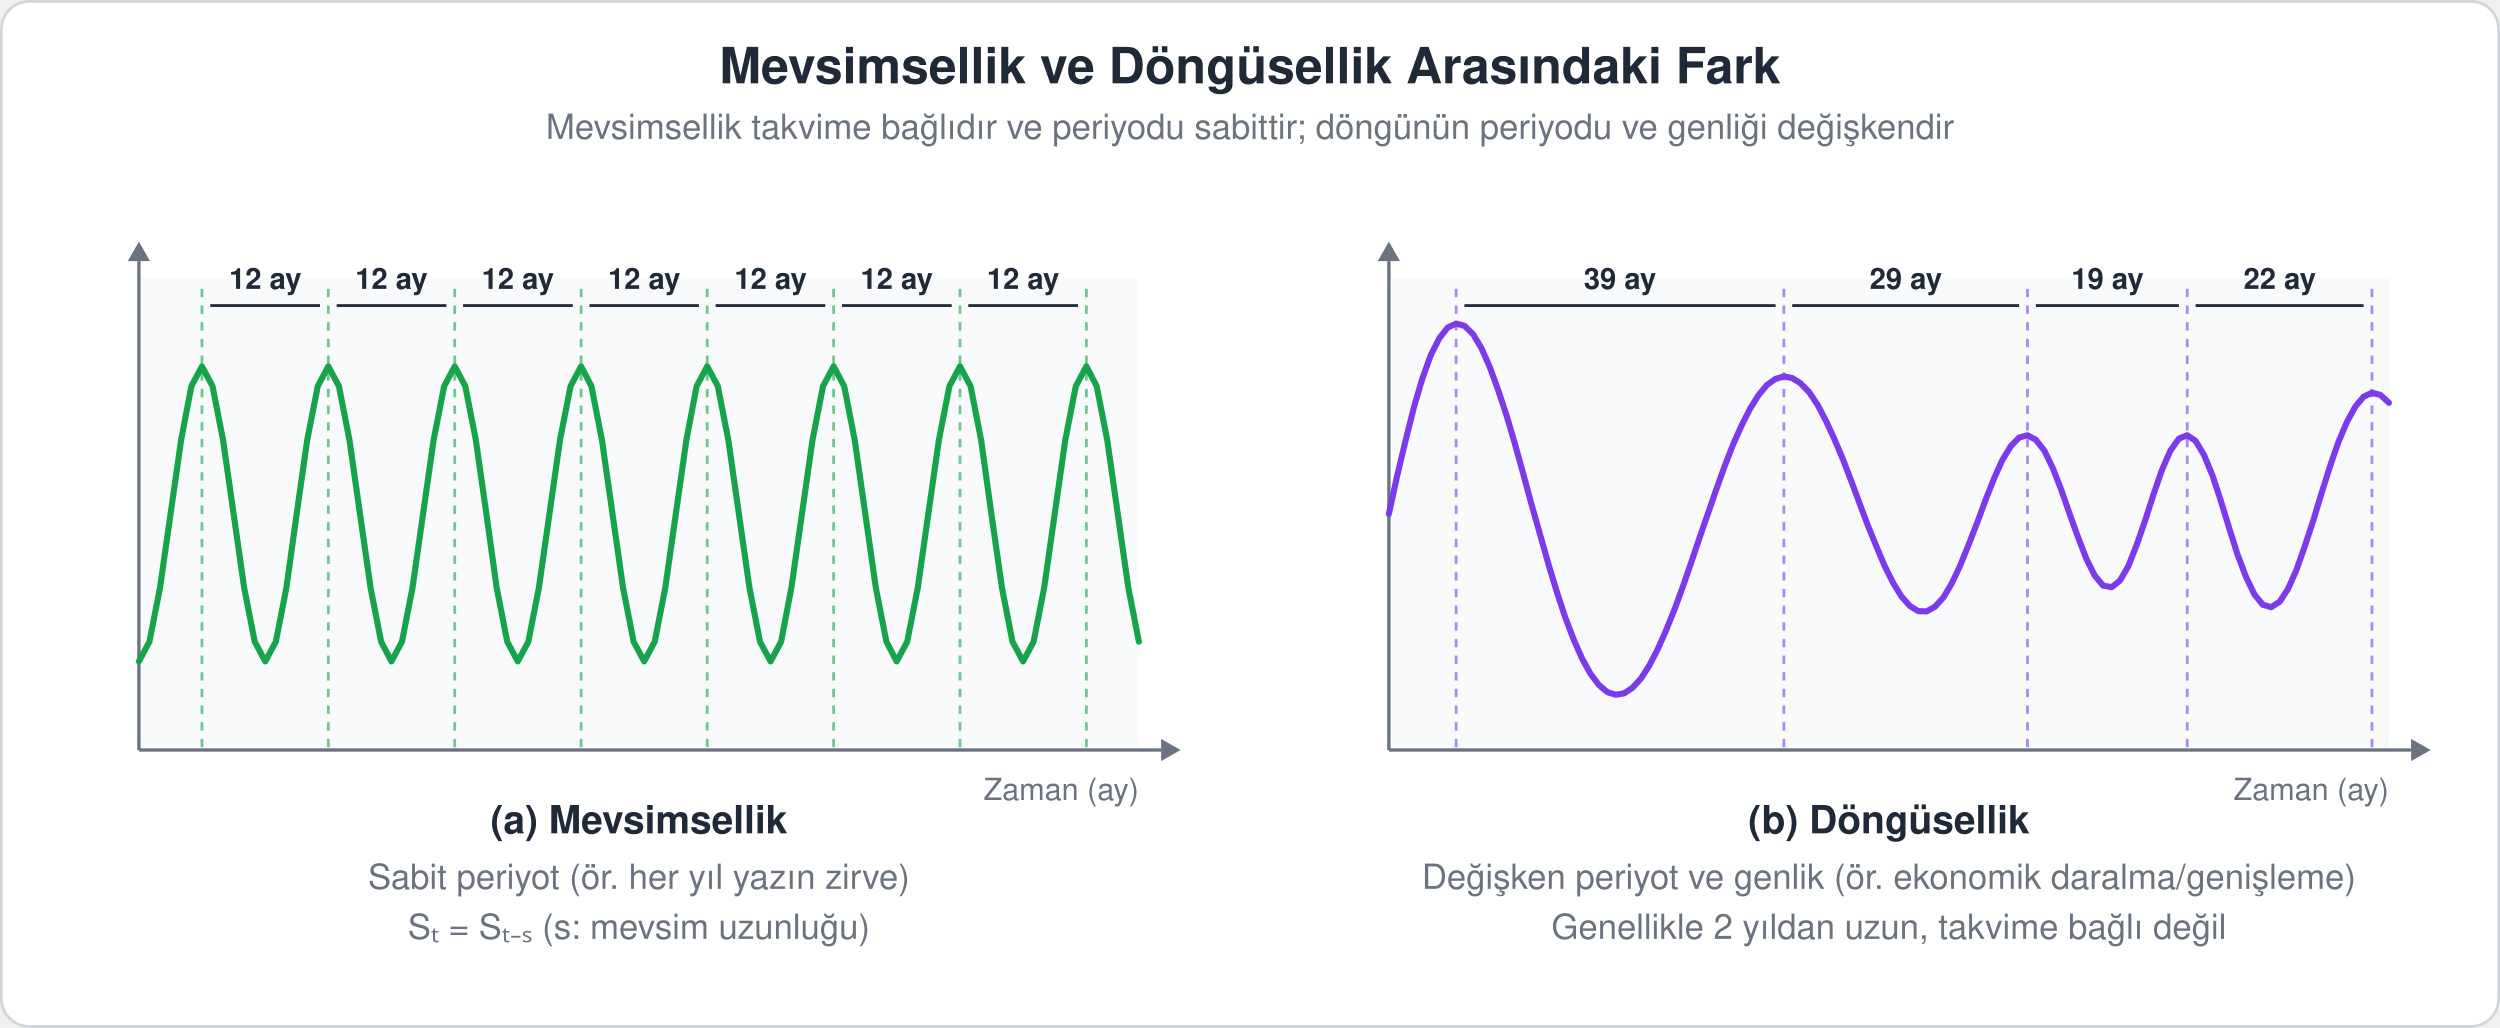
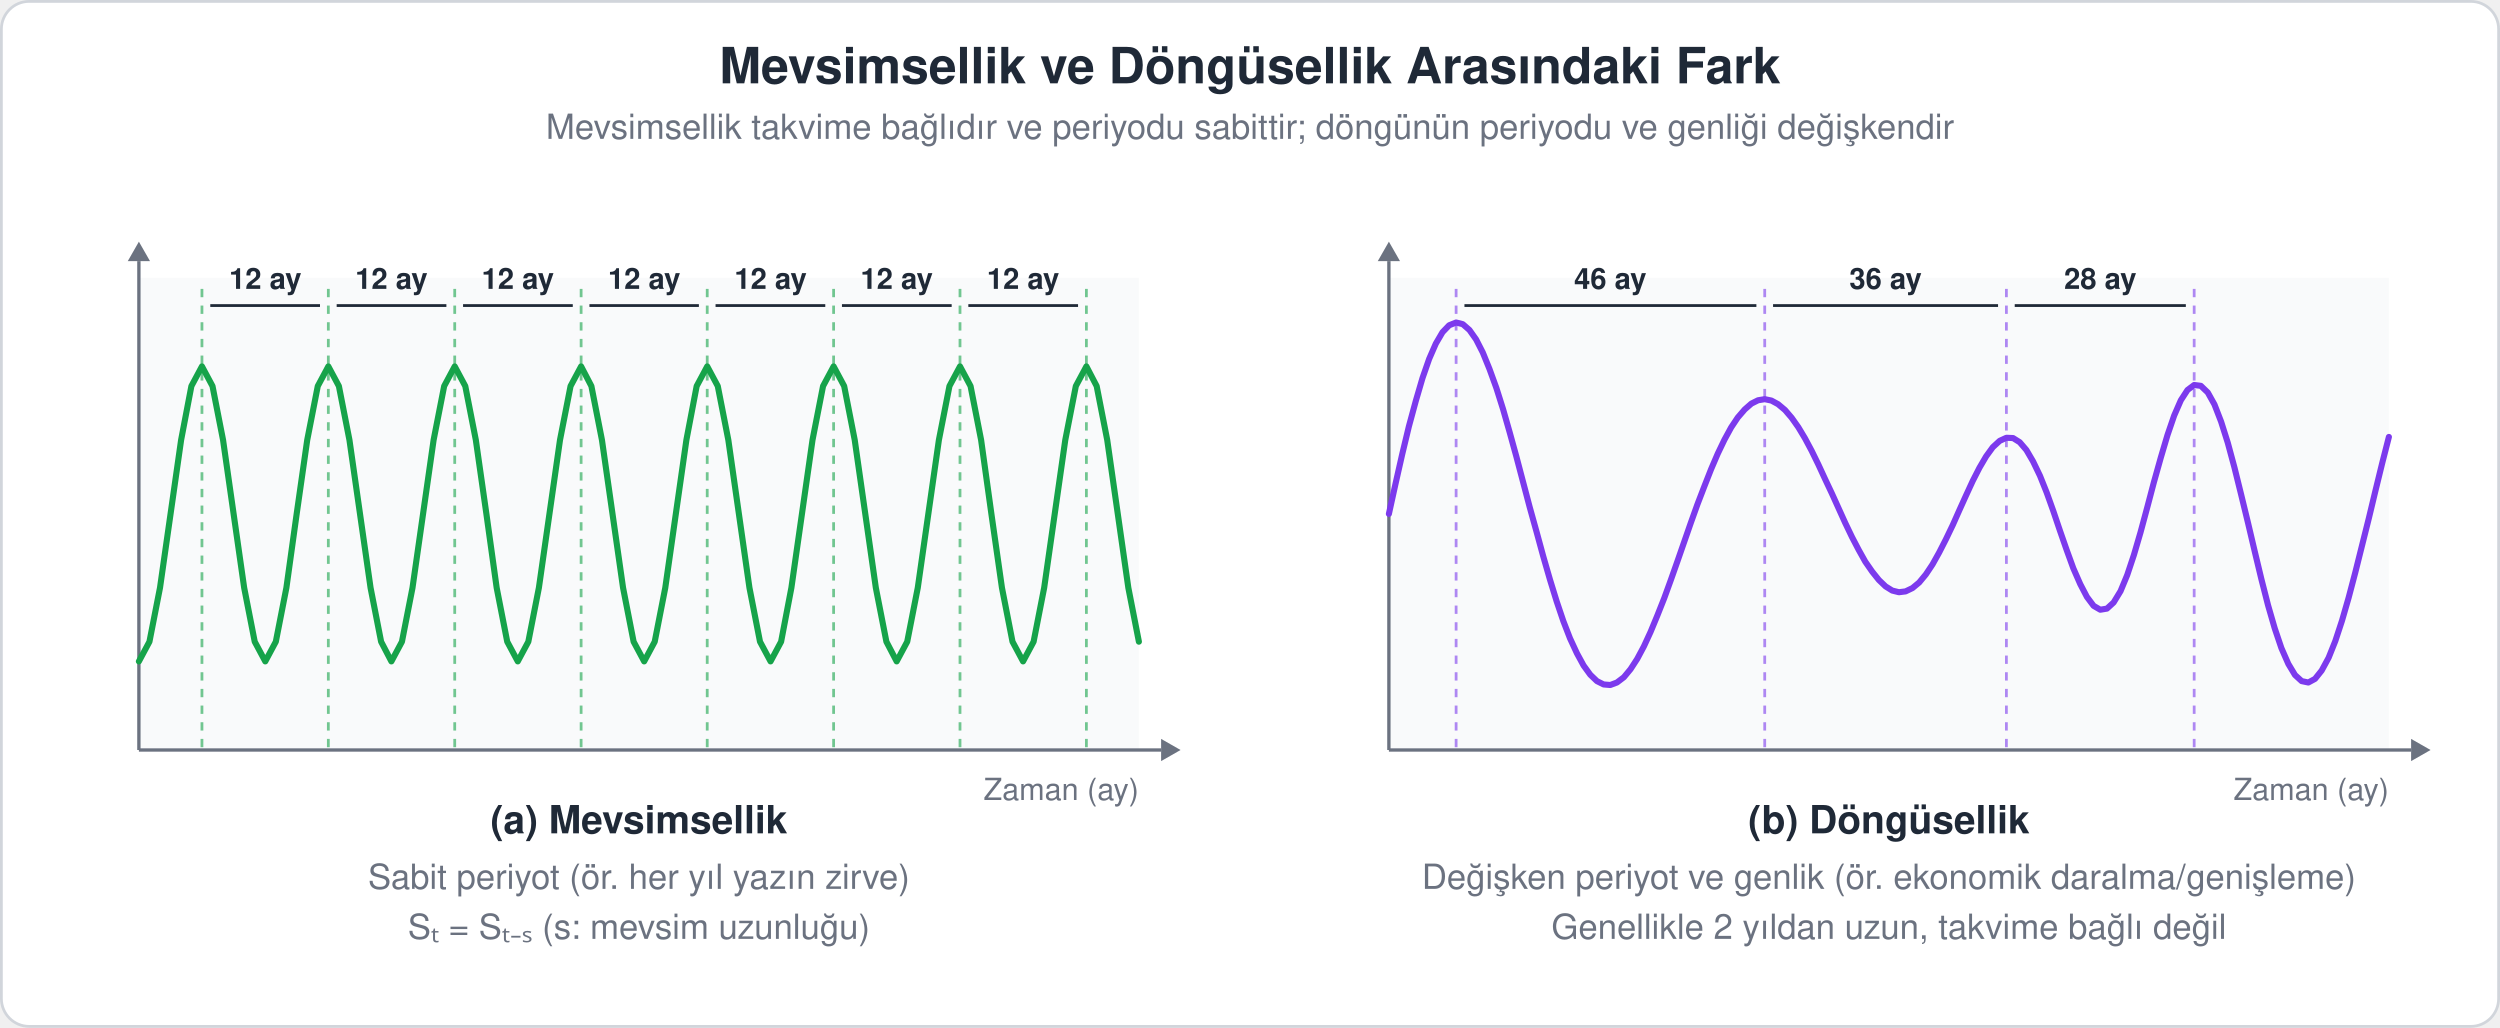
<svg xmlns="http://www.w3.org/2000/svg" width="900" height="370" viewBox="0 0 900 370">
  <rect x="0.5" y="0.5" width="899" height="369" rx="10" fill="#ffffff" stroke="#d1d5db" />
  <text x="450.0" y="30.0" font-family="Segoe UI, Helvetica, Arial, sans-serif" font-size="18" fill="#1f2937" text-anchor="middle" font-weight="bold">Mevsimsellik ve Döngüsellik Arasındaki Fark</text>
  <text x="450.0" y="50.0" font-family="Segoe UI, Helvetica, Arial, sans-serif" font-size="12.5" fill="#6b7280" text-anchor="middle" font-weight="normal">Mevsimsellik takvime bağlıdır ve periyodu sabittir; döngünün periyodu ve genliği değişkendir</text>
  <rect x="50" y="100" width="360" height="170" fill="#f9fafb" stroke="none" />
  <line x1="50" y1="270" x2="418" y2="270" stroke="#6b7280" stroke-width="1.2" />
  <line x1="50" y1="270" x2="50" y2="94" stroke="#6b7280" stroke-width="1.2" />
  <polygon points="418,266 425,270 418,274" fill="#6b7280" />
  <polygon points="46,94 50,87 54,94" fill="#6b7280" />
  <text x="410.0" y="288.0" font-family="Segoe UI, Helvetica, Arial, sans-serif" font-size="11" fill="#6b7280" text-anchor="end" font-weight="normal">Zaman (ay)</text>
  <polyline points="50.0,238.1 53.8,231.0 57.6,211.6 61.4,185.0 65.2,158.4 68.9,139.0 72.7,131.9 76.5,139.0 80.3,158.4 84.1,185.0 87.9,211.6 91.7,231.0 95.5,238.1 99.3,231.0 103.1,211.6 106.8,185.0 110.6,158.4 114.4,139.0 118.2,131.9 122.0,139.0 125.8,158.4 129.6,185.0 133.4,211.6 137.2,231.0 140.9,238.1 144.7,231.0 148.5,211.6 152.3,185.0 156.1,158.4 159.9,139.0 163.7,131.9 167.5,139.0 171.3,158.4 175.1,185.0 178.8,211.6 182.6,231.0 186.4,238.1 190.2,231.0 194.0,211.6 197.8,185.0 201.6,158.4 205.4,139.0 209.2,131.9 212.9,139.0 216.7,158.4 220.5,185.0 224.3,211.6 228.1,231.0 231.9,238.1 235.7,231.0 239.5,211.6 243.3,185.0 247.1,158.4 250.8,139.0 254.6,131.9 258.4,139.0 262.2,158.4 266.0,185.0 269.8,211.6 273.6,231.0 277.4,238.1 281.2,231.0 284.9,211.6 288.7,185.0 292.5,158.4 296.3,139.0 300.1,131.9 303.9,139.0 307.7,158.4 311.5,185.0 315.3,211.6 319.1,231.0 322.8,238.1 326.6,231.0 330.4,211.6 334.2,185.0 338.0,158.4 341.8,139.0 345.6,131.9 349.4,139.0 353.2,158.4 356.9,185.0 360.7,211.6 364.5,231.0 368.3,238.1 372.1,231.0 375.9,211.6 379.7,185.0 383.5,158.4 387.3,139.0 391.1,131.9 394.8,139.0 398.6,158.4 402.4,185.0 406.2,211.6 410.0,231.0" fill="none" stroke="#16a34a" stroke-width="2.2" stroke-linejoin="round" stroke-linecap="round" opacity="1.0" />
  <line x1="72.7" y1="104" x2="72.7" y2="270" stroke="#16a34a" stroke-dasharray="3 3" opacity="0.6" />
  <line x1="118.2" y1="104" x2="118.2" y2="270" stroke="#16a34a" stroke-dasharray="3 3" opacity="0.6" />
  <line x1="163.7" y1="104" x2="163.7" y2="270" stroke="#16a34a" stroke-dasharray="3 3" opacity="0.6" />
  <line x1="209.2" y1="104" x2="209.2" y2="270" stroke="#16a34a" stroke-dasharray="3 3" opacity="0.6" />
  <line x1="254.6" y1="104" x2="254.6" y2="270" stroke="#16a34a" stroke-dasharray="3 3" opacity="0.6" />
  <line x1="300.1" y1="104" x2="300.1" y2="270" stroke="#16a34a" stroke-dasharray="3 3" opacity="0.6" />
  <line x1="345.6" y1="104" x2="345.6" y2="270" stroke="#16a34a" stroke-dasharray="3 3" opacity="0.6" />
  <line x1="391.1" y1="104" x2="391.1" y2="270" stroke="#16a34a" stroke-dasharray="3 3" opacity="0.6" />
  <line x1="75.7" y1="110" x2="115.2" y2="110" stroke="#1f2937" stroke-width="1" />
  <text x="95.5" y="104.0" font-family="Segoe UI, Helvetica, Arial, sans-serif" font-size="10.5" fill="#1f2937" text-anchor="middle" font-weight="bold">12 ay</text>
  <line x1="121.2" y1="110" x2="160.7" y2="110" stroke="#1f2937" stroke-width="1" />
  <text x="140.9" y="104.0" font-family="Segoe UI, Helvetica, Arial, sans-serif" font-size="10.5" fill="#1f2937" text-anchor="middle" font-weight="bold">12 ay</text>
  <line x1="166.7" y1="110" x2="206.2" y2="110" stroke="#1f2937" stroke-width="1" />
  <text x="186.4" y="104.0" font-family="Segoe UI, Helvetica, Arial, sans-serif" font-size="10.5" fill="#1f2937" text-anchor="middle" font-weight="bold">12 ay</text>
  <line x1="212.2" y1="110" x2="251.6" y2="110" stroke="#1f2937" stroke-width="1" />
  <text x="231.9" y="104.0" font-family="Segoe UI, Helvetica, Arial, sans-serif" font-size="10.5" fill="#1f2937" text-anchor="middle" font-weight="bold">12 ay</text>
  <line x1="257.6" y1="110" x2="297.1" y2="110" stroke="#1f2937" stroke-width="1" />
  <text x="277.4" y="104.0" font-family="Segoe UI, Helvetica, Arial, sans-serif" font-size="10.5" fill="#1f2937" text-anchor="middle" font-weight="bold">12 ay</text>
  <line x1="303.1" y1="110" x2="342.6" y2="110" stroke="#1f2937" stroke-width="1" />
  <text x="322.8" y="104.0" font-family="Segoe UI, Helvetica, Arial, sans-serif" font-size="10.5" fill="#1f2937" text-anchor="middle" font-weight="bold">12 ay</text>
  <line x1="348.6" y1="110" x2="388.1" y2="110" stroke="#1f2937" stroke-width="1" />
  <text x="368.3" y="104.0" font-family="Segoe UI, Helvetica, Arial, sans-serif" font-size="10.5" fill="#1f2937" text-anchor="middle" font-weight="bold">12 ay</text>
  <text x="230.0" y="300.0" font-family="Segoe UI, Helvetica, Arial, sans-serif" font-size="14" fill="#1f2937" text-anchor="middle" font-weight="bold">(a) Mevsimsellik</text>
  <text x="230.0" y="320.0" font-family="Segoe UI, Helvetica, Arial, sans-serif" font-size="12.5" fill="#6b7280" text-anchor="middle" font-weight="normal">Sabit periyot (ör. her yıl yazın zirve)</text>
  <text x="230.0" y="338.0" font-family="Segoe UI, Helvetica, Arial, sans-serif" font-size="12.5" fill="#6b7280" text-anchor="middle" font-weight="normal">Sₜ = Sₜ₋ₛ  (s: mevsim uzunluğu)</text>
  <rect x="500" y="100" width="360" height="170" fill="#f9fafb" stroke="none" />
  <line x1="500" y1="270" x2="868" y2="270" stroke="#6b7280" stroke-width="1.2" />
  <line x1="500" y1="270" x2="500" y2="94" stroke="#6b7280" stroke-width="1.2" />
  <polygon points="868,266 875,270 868,274" fill="#6b7280" />
  <polygon points="496,94 500,87 504,94" fill="#6b7280" />
  <text x="860.0" y="288.0" font-family="Segoe UI, Helvetica, Arial, sans-serif" font-size="11" fill="#6b7280" text-anchor="end" font-weight="normal">Zaman (ay)</text>
-   <polyline points="500.0,185.0 503.0,171.2 506.1,158.2 509.1,146.3 512.1,136.1 515.1,127.8 518.2,121.7 521.2,117.9 524.2,116.5 527.2,117.3 530.3,120.3 533.3,125.3 536.3,132.1 539.3,140.3 542.4,149.7 545.4,159.9 548.4,170.7 551.4,181.8 554.5,192.7 557.5,203.3 560.5,213.2 563.5,222.3 566.6,230.4 569.6,237.2 572.6,242.6 575.6,246.6 578.7,249.2 581.7,250.1 584.7,249.6 587.7,247.6 590.8,244.2 593.8,239.5 596.8,233.7 599.8,226.9 602.9,219.2 605.9,211.0 608.9,202.3 611.9,193.4 615.0,184.5 618.0,175.8 621.0,167.5 624.0,159.8 627.1,152.9 630.1,147.0 633.1,142.2 636.1,138.6 639.2,136.4 642.2,135.5 645.2,136.1 648.2,138.0 651.3,141.2 654.3,145.7 657.3,151.4 660.3,157.9 663.4,165.2 666.4,173.0 669.4,181.1 672.4,189.1 675.5,196.7 678.5,203.8 681.5,209.8 684.5,214.7 687.6,218.2 690.6,220.0 693.6,220.1 696.6,218.4 699.7,215.0 702.7,209.9 705.7,203.5 708.7,196.1 711.8,188.1 714.8,180.0 717.8,172.4 720.8,165.7 723.9,160.6 726.9,157.5 729.9,156.7 732.9,158.3 736.0,162.3 739.0,168.5 742.0,176.2 745.0,184.8 748.1,193.4 751.1,201.2 754.1,207.2 757.1,210.8 760.2,211.4 763.2,209.0 766.2,203.8 769.2,196.2 772.3,187.2 775.3,177.9 778.3,169.2 781.3,162.3 784.4,157.9 787.4,156.7 790.4,158.7 793.4,163.7 796.5,171.2 799.5,180.3 802.5,190.1 805.5,199.6 808.6,207.8 811.6,214.0 814.6,217.7 817.6,218.6 820.7,216.6 823.7,212.0 826.7,205.2 829.7,196.7 832.8,187.3 835.8,177.4 838.8,167.9 841.8,159.2 844.9,151.9 847.9,146.4 850.9,142.8 853.9,141.4 857.0,142.2 860.0,145.0" fill="none" stroke="#7c3aed" stroke-width="2.2" stroke-linejoin="round" stroke-linecap="round" opacity="1.0" />
+   <polyline points="500.0,185.0 502.4,174.1 504.8,163.5 507.2,153.5 509.7,144.3 512.1,136.1 514.5,129.2 516.9,123.7 519.3,119.6 521.7,117.1 524.2,116.1 526.6,116.7 529.0,118.8 531.4,122.2 533.8,126.9 536.2,132.8 538.7,139.7 541.1,147.3 543.5,155.7 545.9,164.4 548.3,173.5 550.7,182.6 553.2,191.6 555.6,200.4 558.0,208.7 560.4,216.5 562.8,223.6 565.2,229.8 567.7,235.2 570.1,239.6 572.5,242.9 574.9,245.2 577.3,246.4 579.7,246.6 582.1,245.7 584.6,243.8 587.0,240.9 589.4,237.2 591.8,232.7 594.2,227.5 596.6,221.7 599.1,215.4 601.5,208.8 603.9,202.0 606.3,195.1 608.7,188.2 611.1,181.5 613.6,175.0 616.0,168.9 618.4,163.3 620.8,158.3 623.2,153.9 625.6,150.3 628.1,147.4 630.5,145.3 632.9,144.1 635.3,143.7 637.7,144.2 640.1,145.5 642.6,147.6 645.0,150.4 647.4,153.8 649.8,157.8 652.2,162.3 654.6,167.2 657.0,172.4 659.5,177.7 661.9,183.0 664.3,188.3 666.7,193.3 669.1,197.9 671.5,202.2 674.0,205.8 676.4,208.8 678.8,211.1 681.2,212.6 683.6,213.2 686.0,212.9 688.5,211.7 690.9,209.7 693.3,206.8 695.7,203.2 698.1,198.9 700.5,194.2 703.0,189.0 705.4,183.6 707.8,178.3 710.2,173.1 712.6,168.4 715.0,164.3 717.4,161.0 719.9,158.7 722.3,157.6 724.7,157.7 727.1,159.2 729.5,162.0 731.9,166.1 734.4,171.3 736.8,177.3 739.2,184.0 741.6,191.1 744.0,198.0 746.4,204.6 748.9,210.3 751.3,214.9 753.7,218.1 756.1,219.5 758.5,219.1 760.9,216.9 763.4,212.8 765.8,207.0 768.2,199.8 770.6,191.6 773.0,182.7 775.4,173.6 777.9,164.7 780.3,156.6 782.7,149.6 785.1,144.1 787.5,140.4 789.9,138.6 792.3,138.9 794.8,141.3 797.2,145.6 799.6,151.8 802.0,159.4 804.4,168.3 806.8,178.0 809.3,188.3 811.7,198.5 814.1,208.5 816.5,217.9 818.9,226.2 821.3,233.3 823.8,239.0 826.2,243.0 828.6,245.2 831.0,245.7 833.4,244.4 835.8,241.4 838.3,236.8 840.7,230.8 843.1,223.5 845.5,215.2 847.9,206.1 850.3,196.5 852.8,186.5 855.2,176.5 857.6,166.7 860.0,157.3" fill="none" stroke="#7c3aed" stroke-width="2.2" stroke-linejoin="round" stroke-linecap="round" opacity="1.0" />
  <line x1="524.2" y1="104" x2="524.2" y2="270" stroke="#7c3aed" stroke-dasharray="3 3" opacity="0.6" />
-   <line x1="642.2" y1="104" x2="642.2" y2="270" stroke="#7c3aed" stroke-dasharray="3 3" opacity="0.6" />
-   <line x1="729.9" y1="104" x2="729.9" y2="270" stroke="#7c3aed" stroke-dasharray="3 3" opacity="0.6" />
-   <line x1="787.4" y1="104" x2="787.4" y2="270" stroke="#7c3aed" stroke-dasharray="3 3" opacity="0.6" />
-   <line x1="853.9" y1="104" x2="853.9" y2="270" stroke="#7c3aed" stroke-dasharray="3 3" opacity="0.6" />
-   <line x1="527.2" y1="110" x2="639.2" y2="110" stroke="#1f2937" stroke-width="1" />
-   <text x="583.2" y="104.0" font-family="Segoe UI, Helvetica, Arial, sans-serif" font-size="10.5" fill="#1f2937" text-anchor="middle" font-weight="bold">39 ay</text>
-   <line x1="645.2" y1="110" x2="726.9" y2="110" stroke="#1f2937" stroke-width="1" />
-   <text x="686.1" y="104.0" font-family="Segoe UI, Helvetica, Arial, sans-serif" font-size="10.5" fill="#1f2937" text-anchor="middle" font-weight="bold">29 ay</text>
-   <line x1="732.9" y1="110" x2="784.4" y2="110" stroke="#1f2937" stroke-width="1" />
-   <text x="758.7" y="104.0" font-family="Segoe UI, Helvetica, Arial, sans-serif" font-size="10.5" fill="#1f2937" text-anchor="middle" font-weight="bold">19 ay</text>
-   <line x1="790.4" y1="110" x2="850.9" y2="110" stroke="#1f2937" stroke-width="1" />
-   <text x="820.7" y="104.0" font-family="Segoe UI, Helvetica, Arial, sans-serif" font-size="10.5" fill="#1f2937" text-anchor="middle" font-weight="bold">22 ay</text>
+   <line x1="635.3" y1="104" x2="635.3" y2="270" stroke="#7c3aed" stroke-dasharray="3 3" opacity="0.6" />
+   <line x1="722.3" y1="104" x2="722.3" y2="270" stroke="#7c3aed" stroke-dasharray="3 3" opacity="0.6" />
+   <line x1="789.9" y1="104" x2="789.9" y2="270" stroke="#7c3aed" stroke-dasharray="3 3" opacity="0.6" />
+   <line x1="527.2" y1="110" x2="632.3" y2="110" stroke="#1f2937" stroke-width="1" />
+   <text x="579.7" y="104.0" font-family="Segoe UI, Helvetica, Arial, sans-serif" font-size="10.5" fill="#1f2937" text-anchor="middle" font-weight="bold">46 ay</text>
+   <line x1="638.3" y1="110" x2="719.3" y2="110" stroke="#1f2937" stroke-width="1" />
+   <text x="678.8" y="104.0" font-family="Segoe UI, Helvetica, Arial, sans-serif" font-size="10.5" fill="#1f2937" text-anchor="middle" font-weight="bold">36 ay</text>
+   <line x1="725.3" y1="110" x2="786.9" y2="110" stroke="#1f2937" stroke-width="1" />
+   <text x="756.1" y="104.0" font-family="Segoe UI, Helvetica, Arial, sans-serif" font-size="10.5" fill="#1f2937" text-anchor="middle" font-weight="bold">28 ay</text>
  <text x="680.0" y="300.0" font-family="Segoe UI, Helvetica, Arial, sans-serif" font-size="14" fill="#1f2937" text-anchor="middle" font-weight="bold">(b) Döngüsellik</text>
  <text x="680.0" y="320.0" font-family="Segoe UI, Helvetica, Arial, sans-serif" font-size="12.5" fill="#6b7280" text-anchor="middle" font-weight="normal">Değişken periyot ve genlik (ör. ekonomik daralma/genişleme)</text>
  <text x="680.0" y="338.0" font-family="Segoe UI, Helvetica, Arial, sans-serif" font-size="12.5" fill="#6b7280" text-anchor="middle" font-weight="normal">Genellikle 2 yıldan uzun, takvime bağlı değil</text>
</svg>
